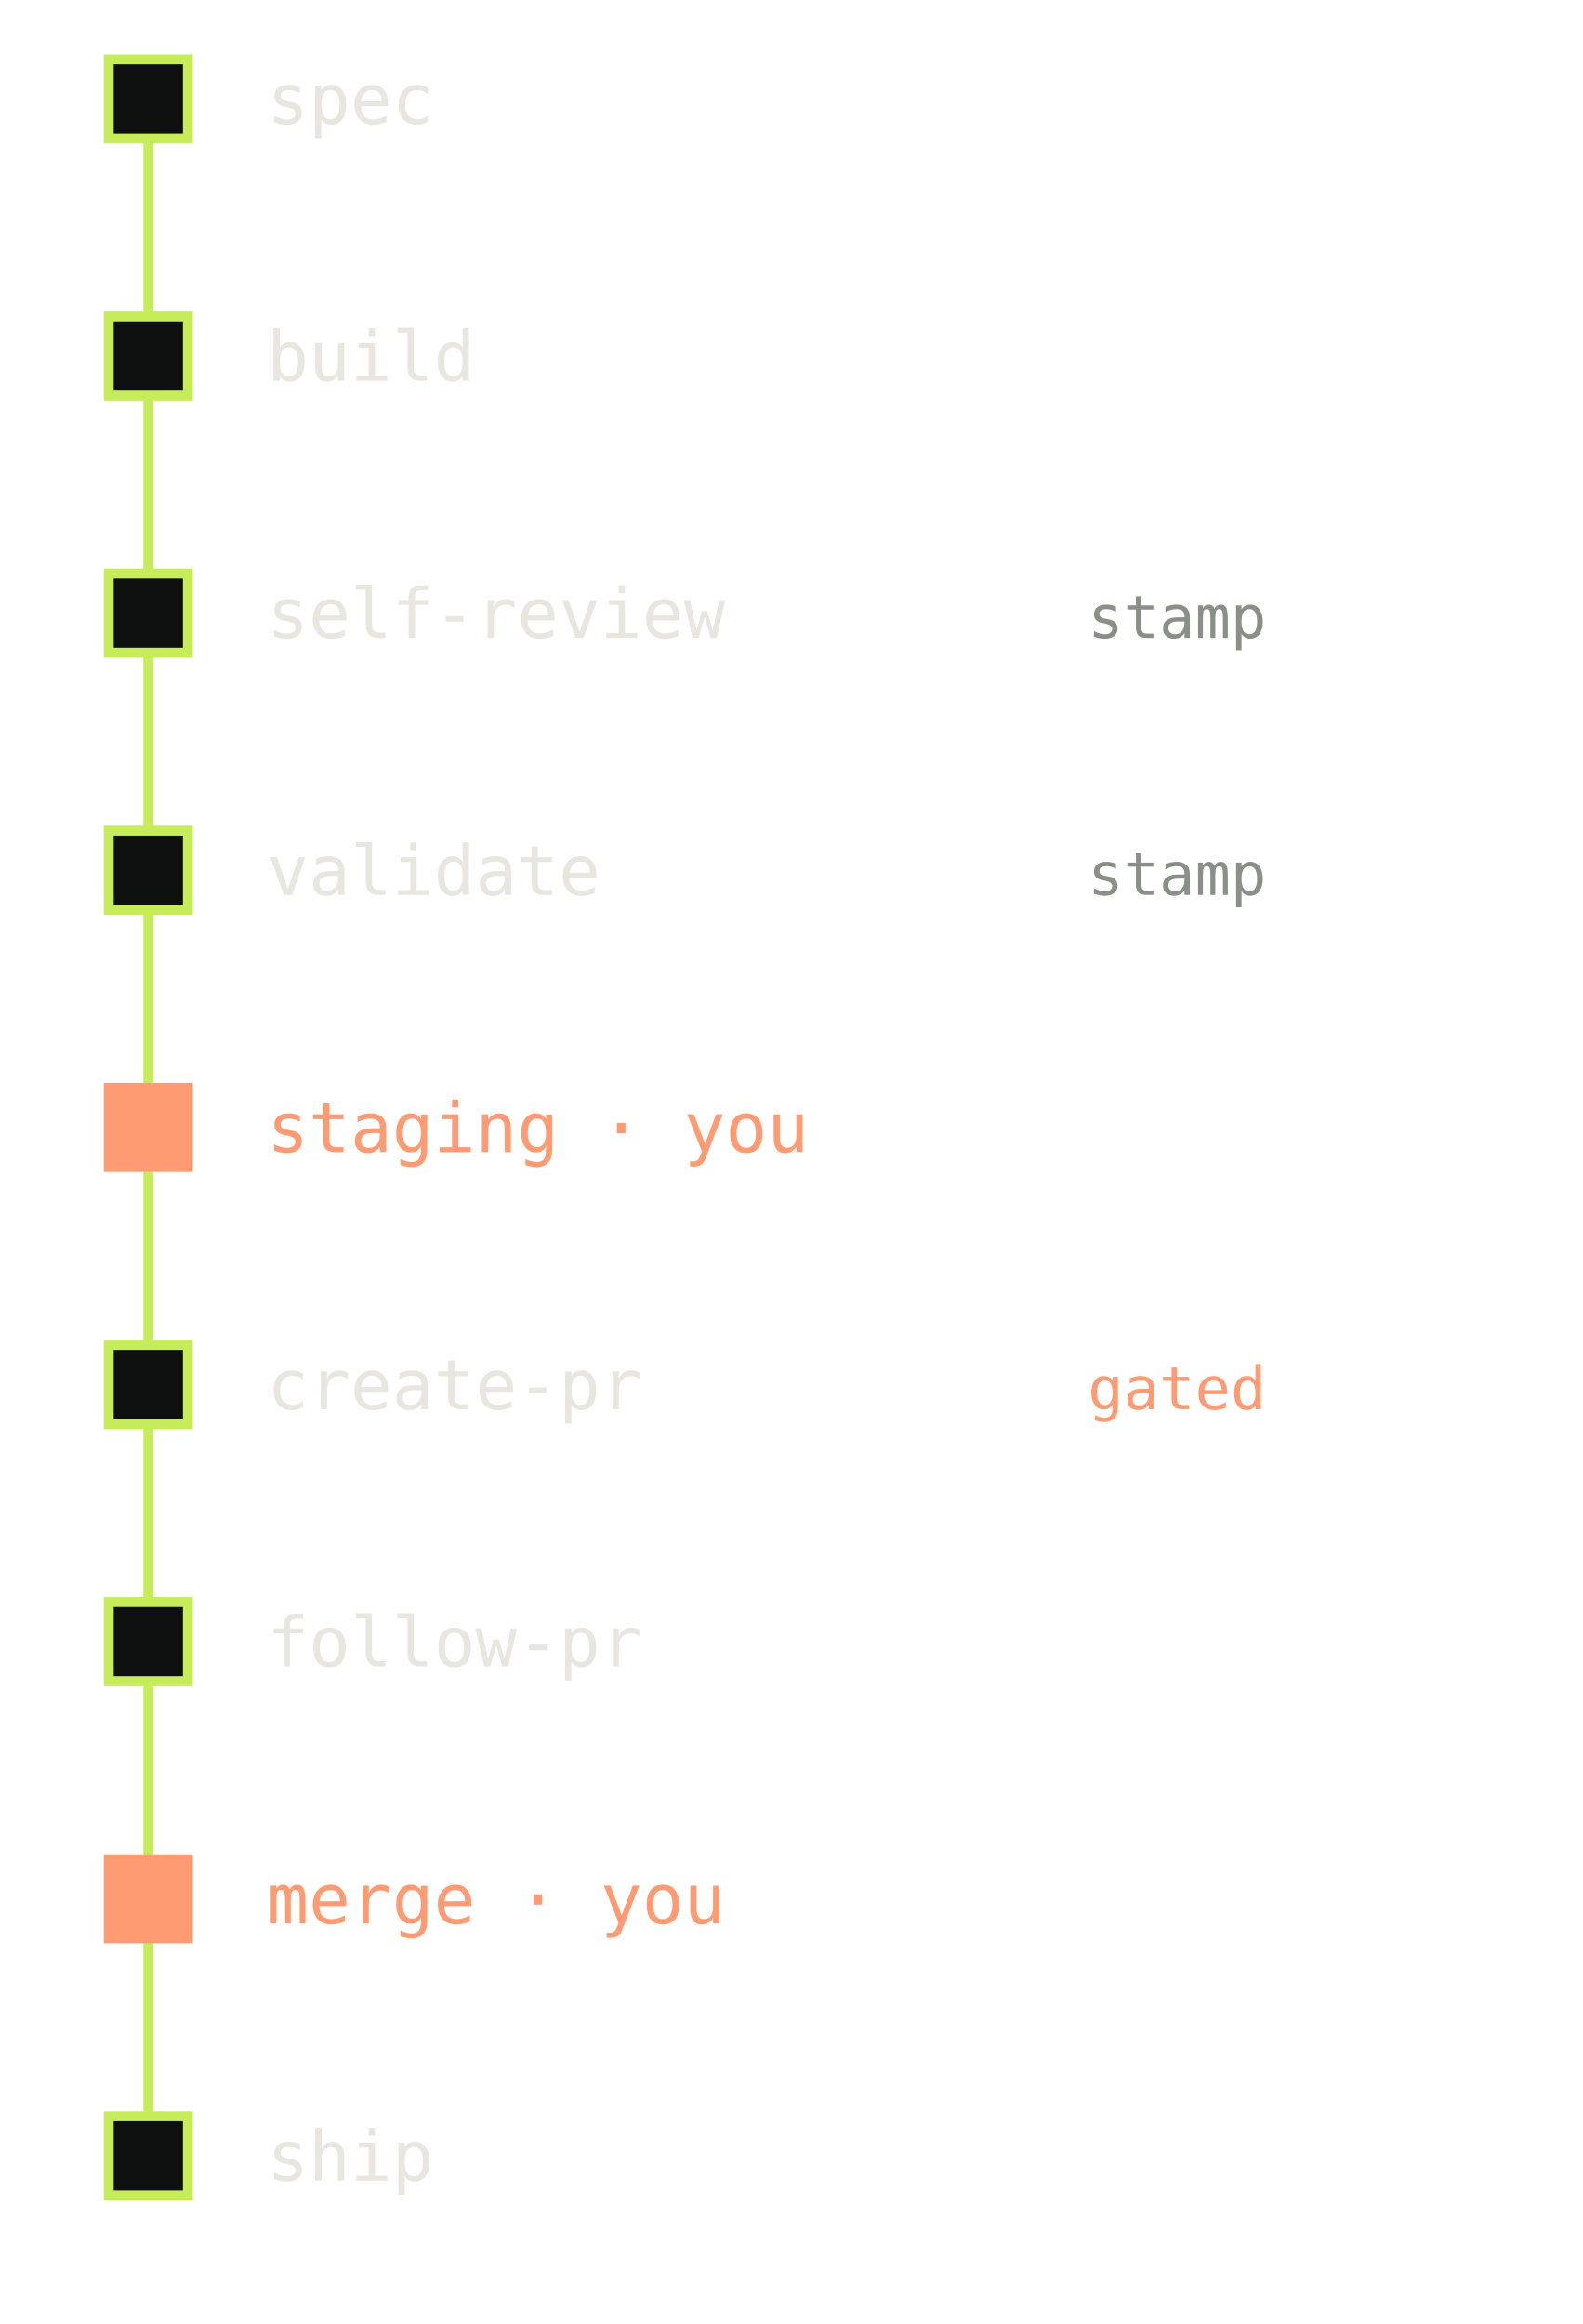
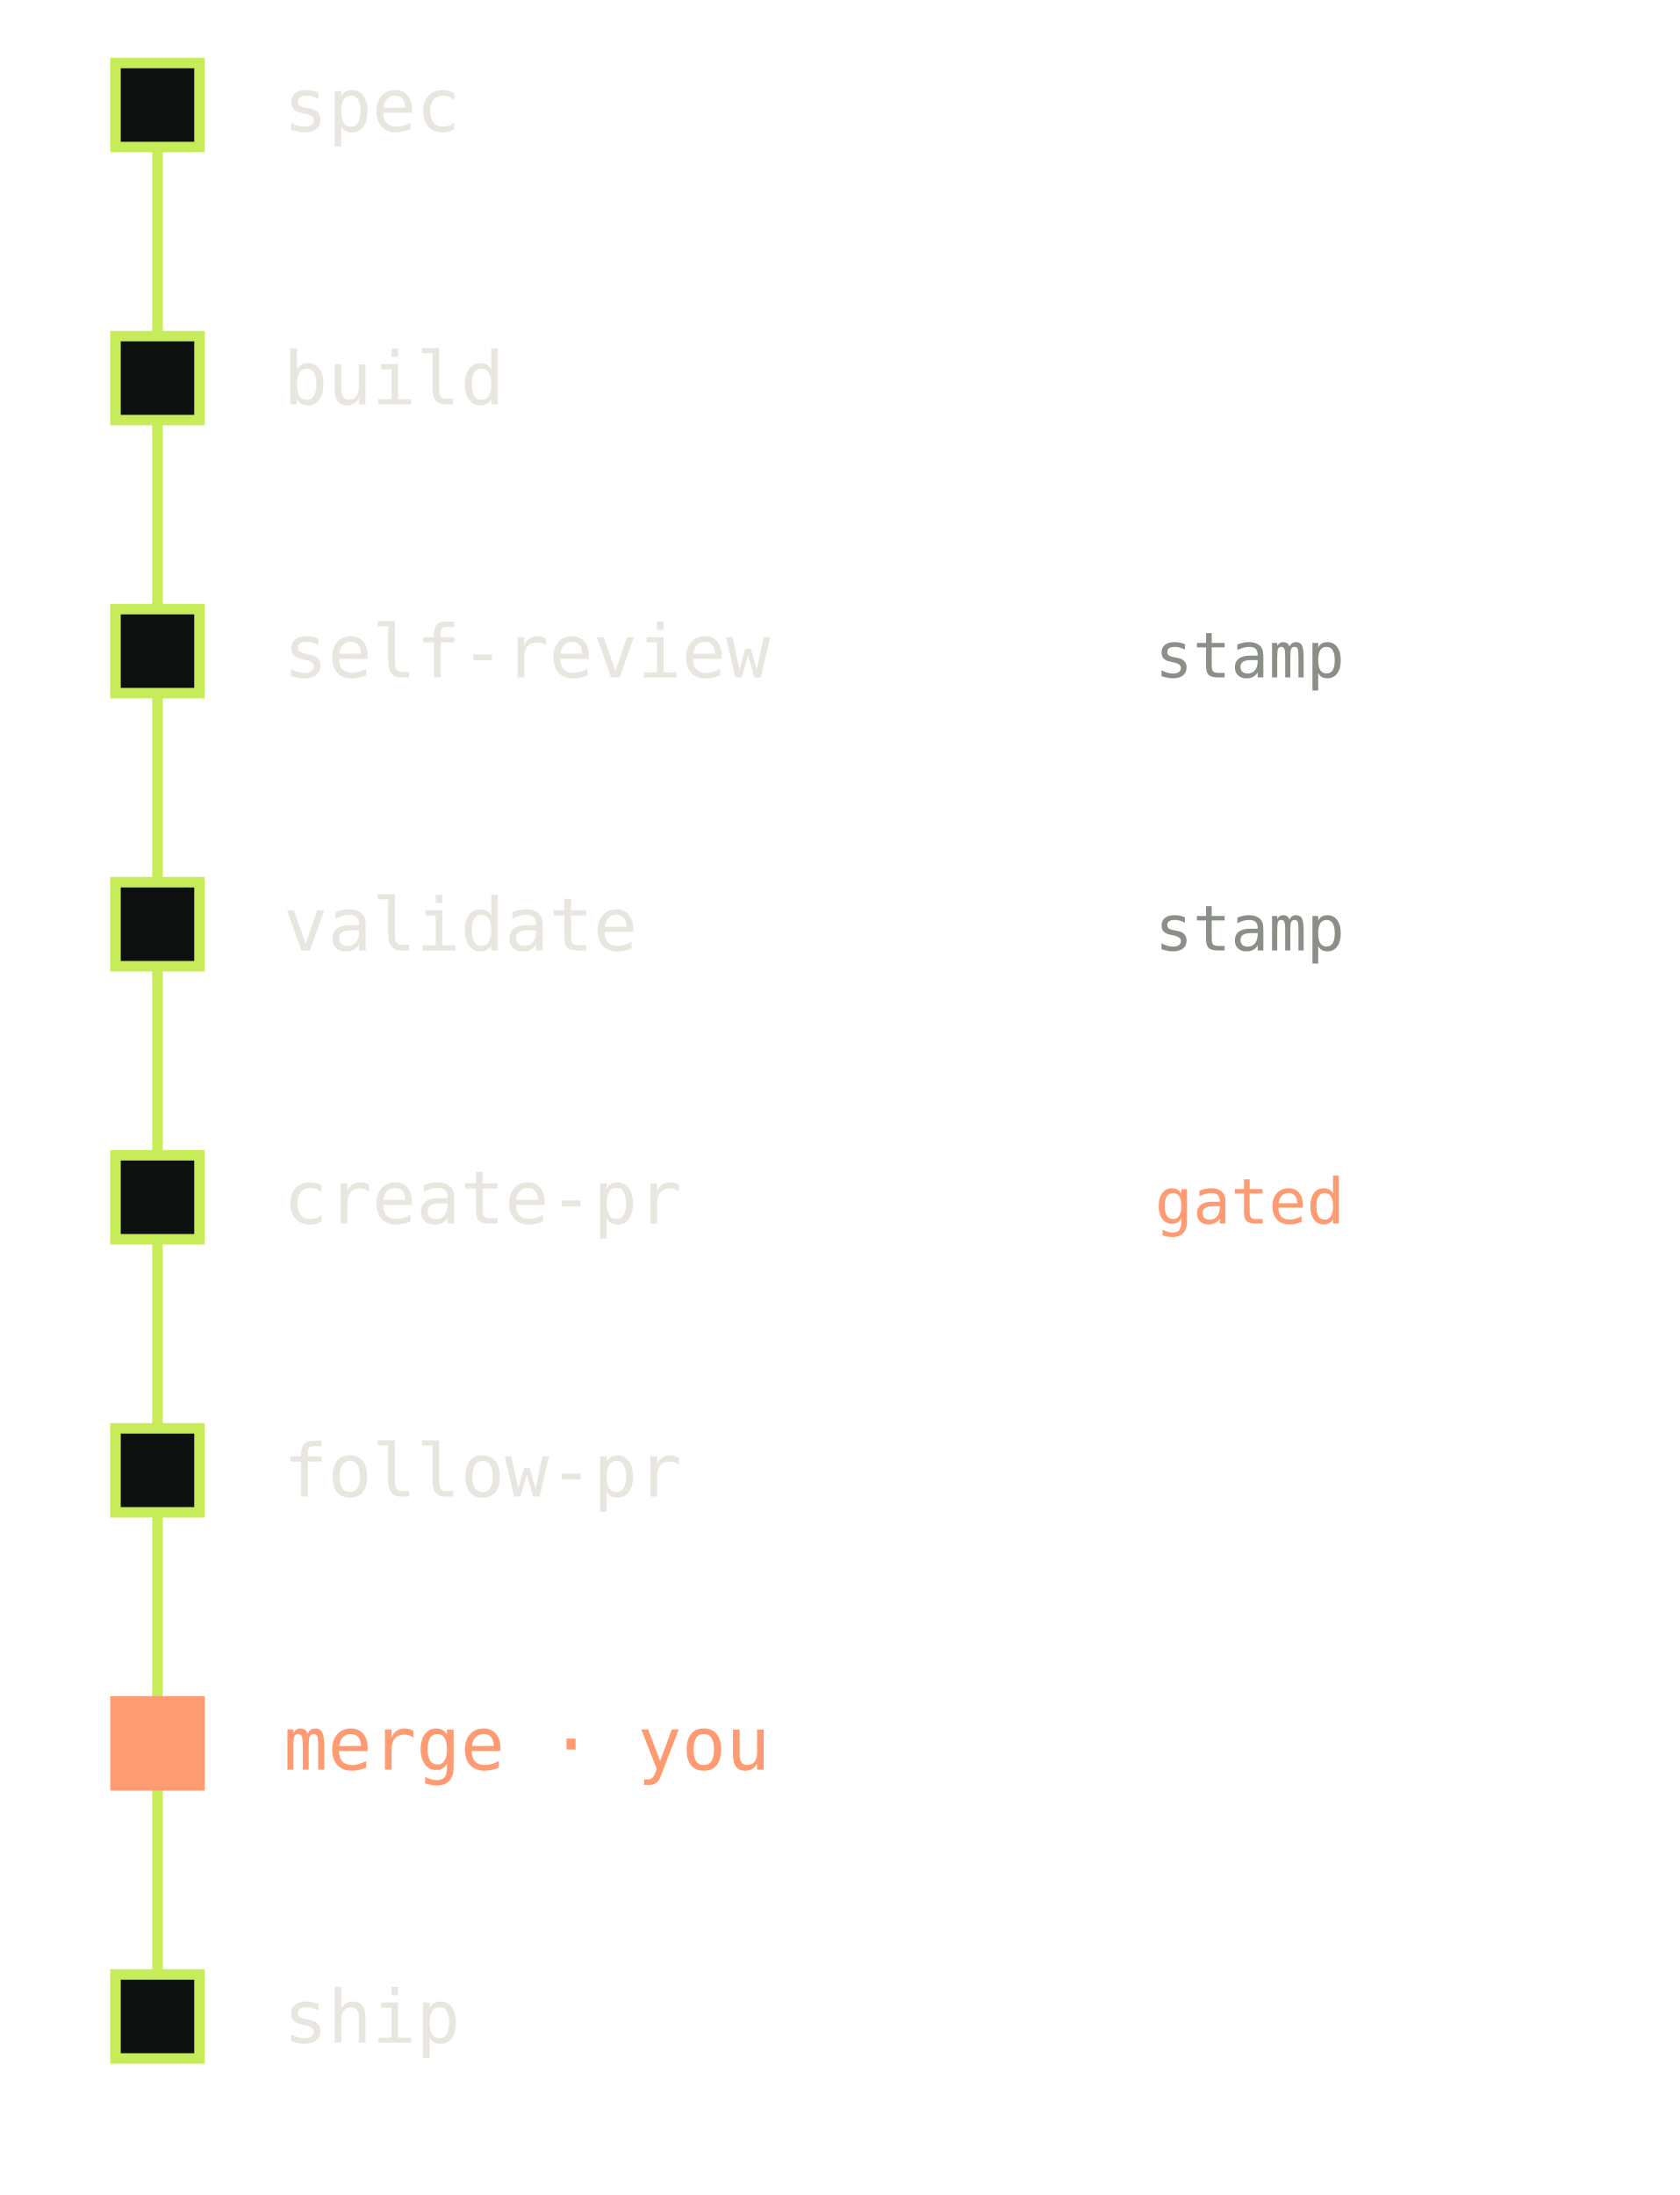
- <svg class="only-narrow" viewBox="0 0 320 470" role="img" aria-label="The flow as a vertical line: spec, build, self-review, validate, staging by you, create-pr, follow-pr, merge by you, ship">
+ <svg class="only-narrow" viewBox="0 0 320 418" role="img" aria-label="The flow as a vertical line: spec, build, self-review, validate, create-pr, follow-pr, merge by you, ship">
  <g font-family="JetBrains Mono, monospace" font-size="14" fill="#E8E6DF">
-     <line x1="30" y1="20" x2="30" y2="444" stroke="#C6EC5A" stroke-width="2" />
+     <line x1="30" y1="20" x2="30" y2="392" stroke="#C6EC5A" stroke-width="2" />
    <rect x="22" y="12" width="16" height="16" fill="#0E100F" stroke="#C6EC5A" stroke-width="2" />
    <text x="54" y="25">spec</text>
    <rect x="22" y="64" width="16" height="16" fill="#0E100F" stroke="#C6EC5A" stroke-width="2" />
    <text x="54" y="77">build</text>
    <rect x="22" y="116" width="16" height="16" fill="#0E100F" stroke="#C6EC5A" stroke-width="2" />
    <text x="54" y="129">self-review</text>
    <text x="220" y="129" font-size="12" fill="#8A8F88">stamp</text>
    <rect x="22" y="168" width="16" height="16" fill="#0E100F" stroke="#C6EC5A" stroke-width="2" />
    <text x="54" y="181">validate</text>
    <text x="220" y="181" font-size="12" fill="#8A8F88">stamp</text>
-     <rect x="22" y="220" width="16" height="16" fill="#FF9B73" stroke="#FF9B73" stroke-width="2" />
-     <text x="54" y="233" fill="#FF9B73">staging · you</text>
+     <rect x="22" y="220" width="16" height="16" fill="#0E100F" stroke="#C6EC5A" stroke-width="2" />
+     <text x="54" y="233">create-pr</text>
+     <text x="220" y="233" font-size="12" fill="#FF9B73">gated</text>
    <rect x="22" y="272" width="16" height="16" fill="#0E100F" stroke="#C6EC5A" stroke-width="2" />
-     <text x="54" y="285">create-pr</text>
-     <text x="220" y="285" font-size="12" fill="#FF9B73">gated</text>
-     <rect x="22" y="324" width="16" height="16" fill="#0E100F" stroke="#C6EC5A" stroke-width="2" />
-     <text x="54" y="337">follow-pr</text>
-     <rect x="22" y="376" width="16" height="16" fill="#FF9B73" stroke="#FF9B73" stroke-width="2" />
-     <text x="54" y="389" fill="#FF9B73">merge · you</text>
-     <rect x="22" y="428" width="16" height="16" fill="#0E100F" stroke="#C6EC5A" stroke-width="2" />
-     <text x="54" y="441">ship</text>
+     <text x="54" y="285">follow-pr</text>
+     <rect x="22" y="324" width="16" height="16" fill="#FF9B73" stroke="#FF9B73" stroke-width="2" />
+     <text x="54" y="337" fill="#FF9B73">merge · you</text>
+     <rect x="22" y="376" width="16" height="16" fill="#0E100F" stroke="#C6EC5A" stroke-width="2" />
+     <text x="54" y="389">ship</text>
  </g>
</svg>
